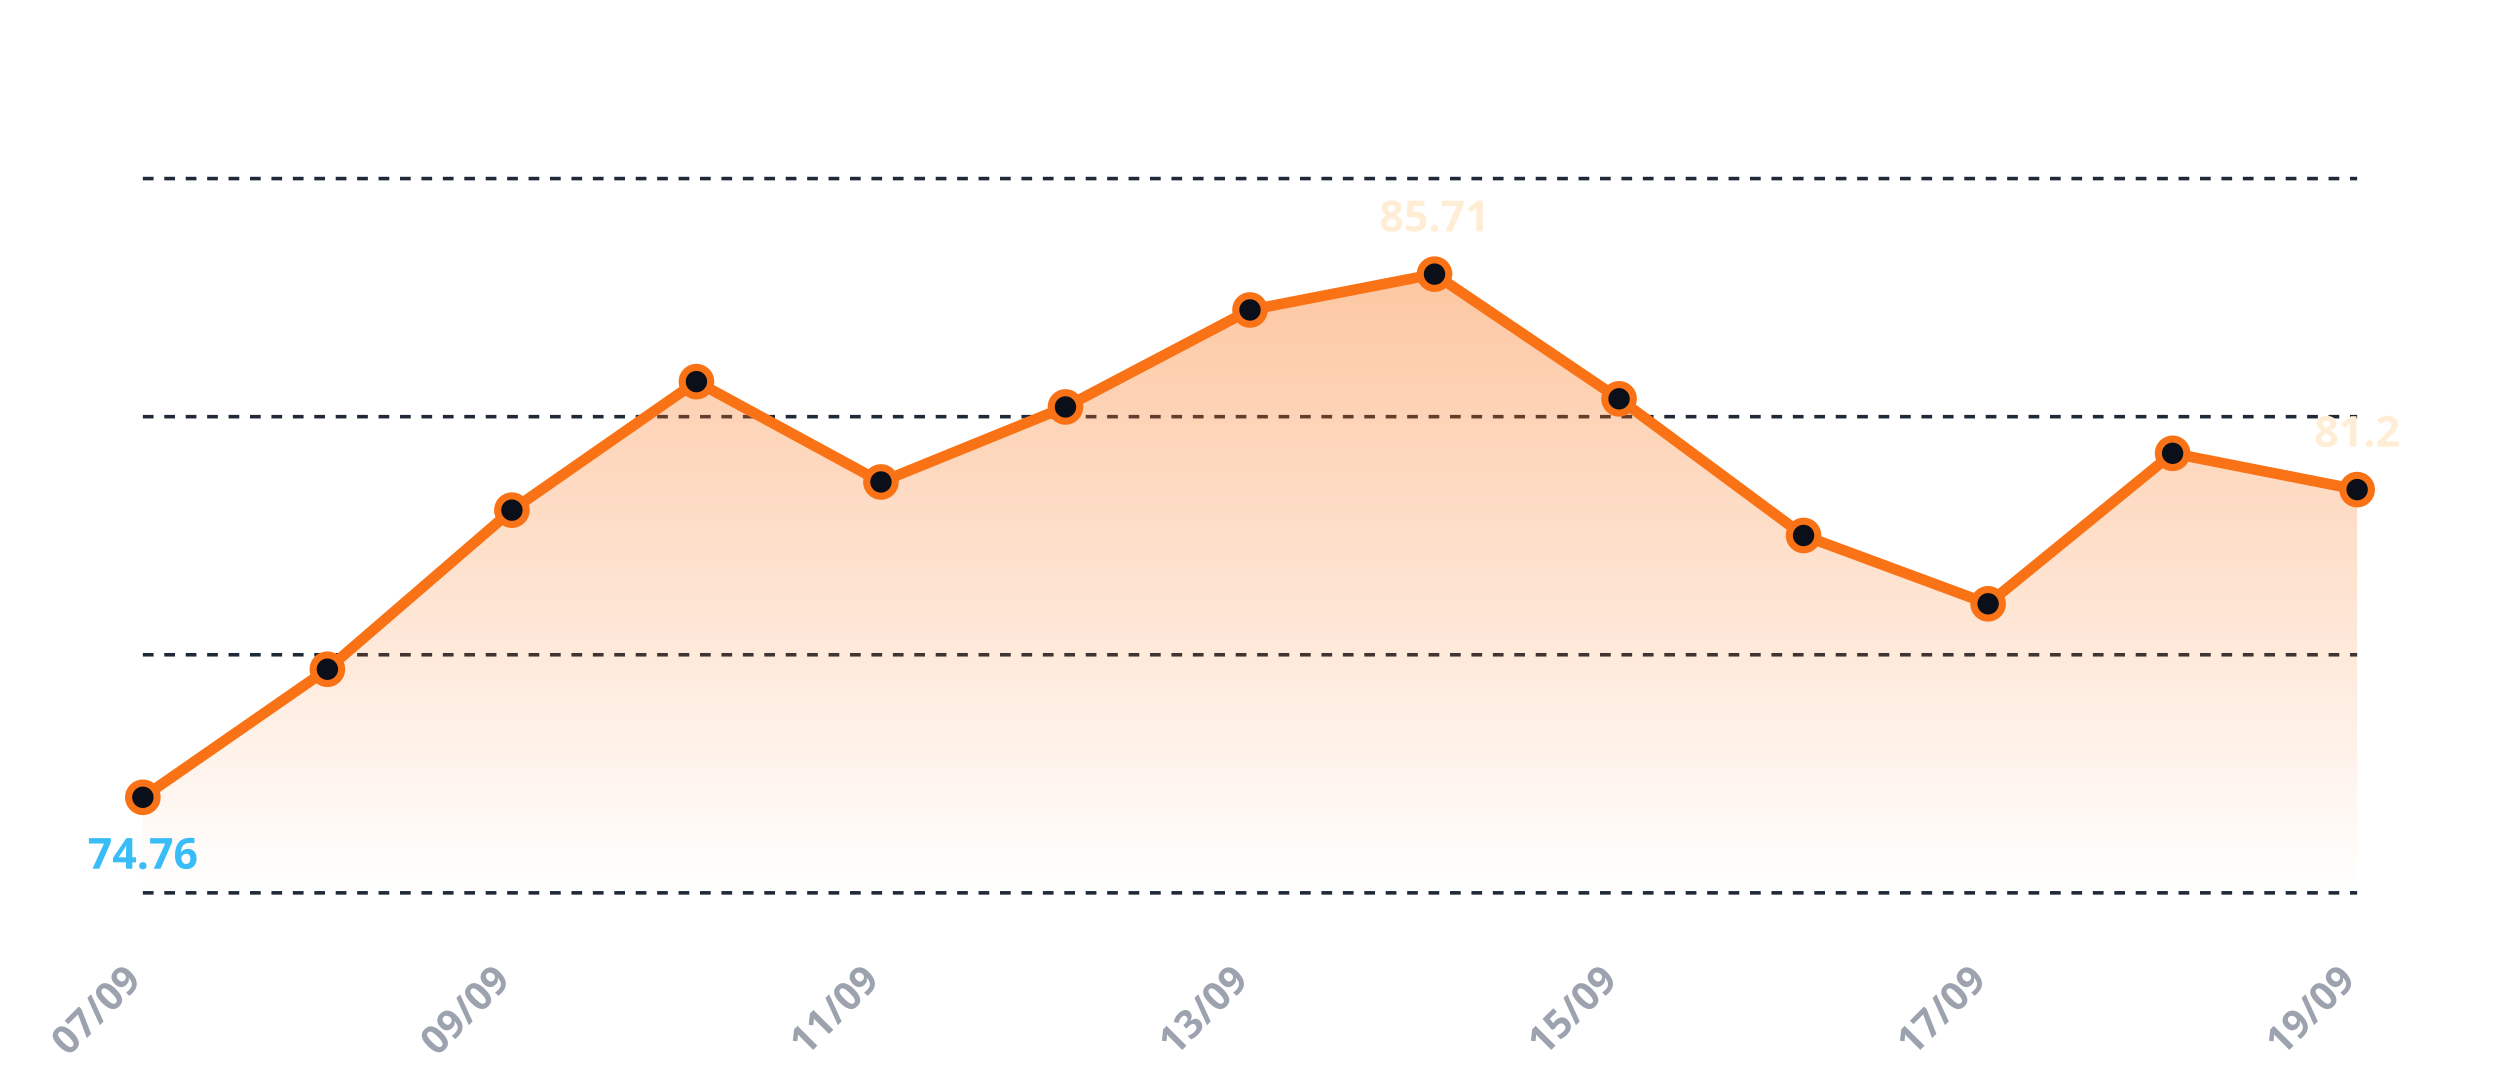
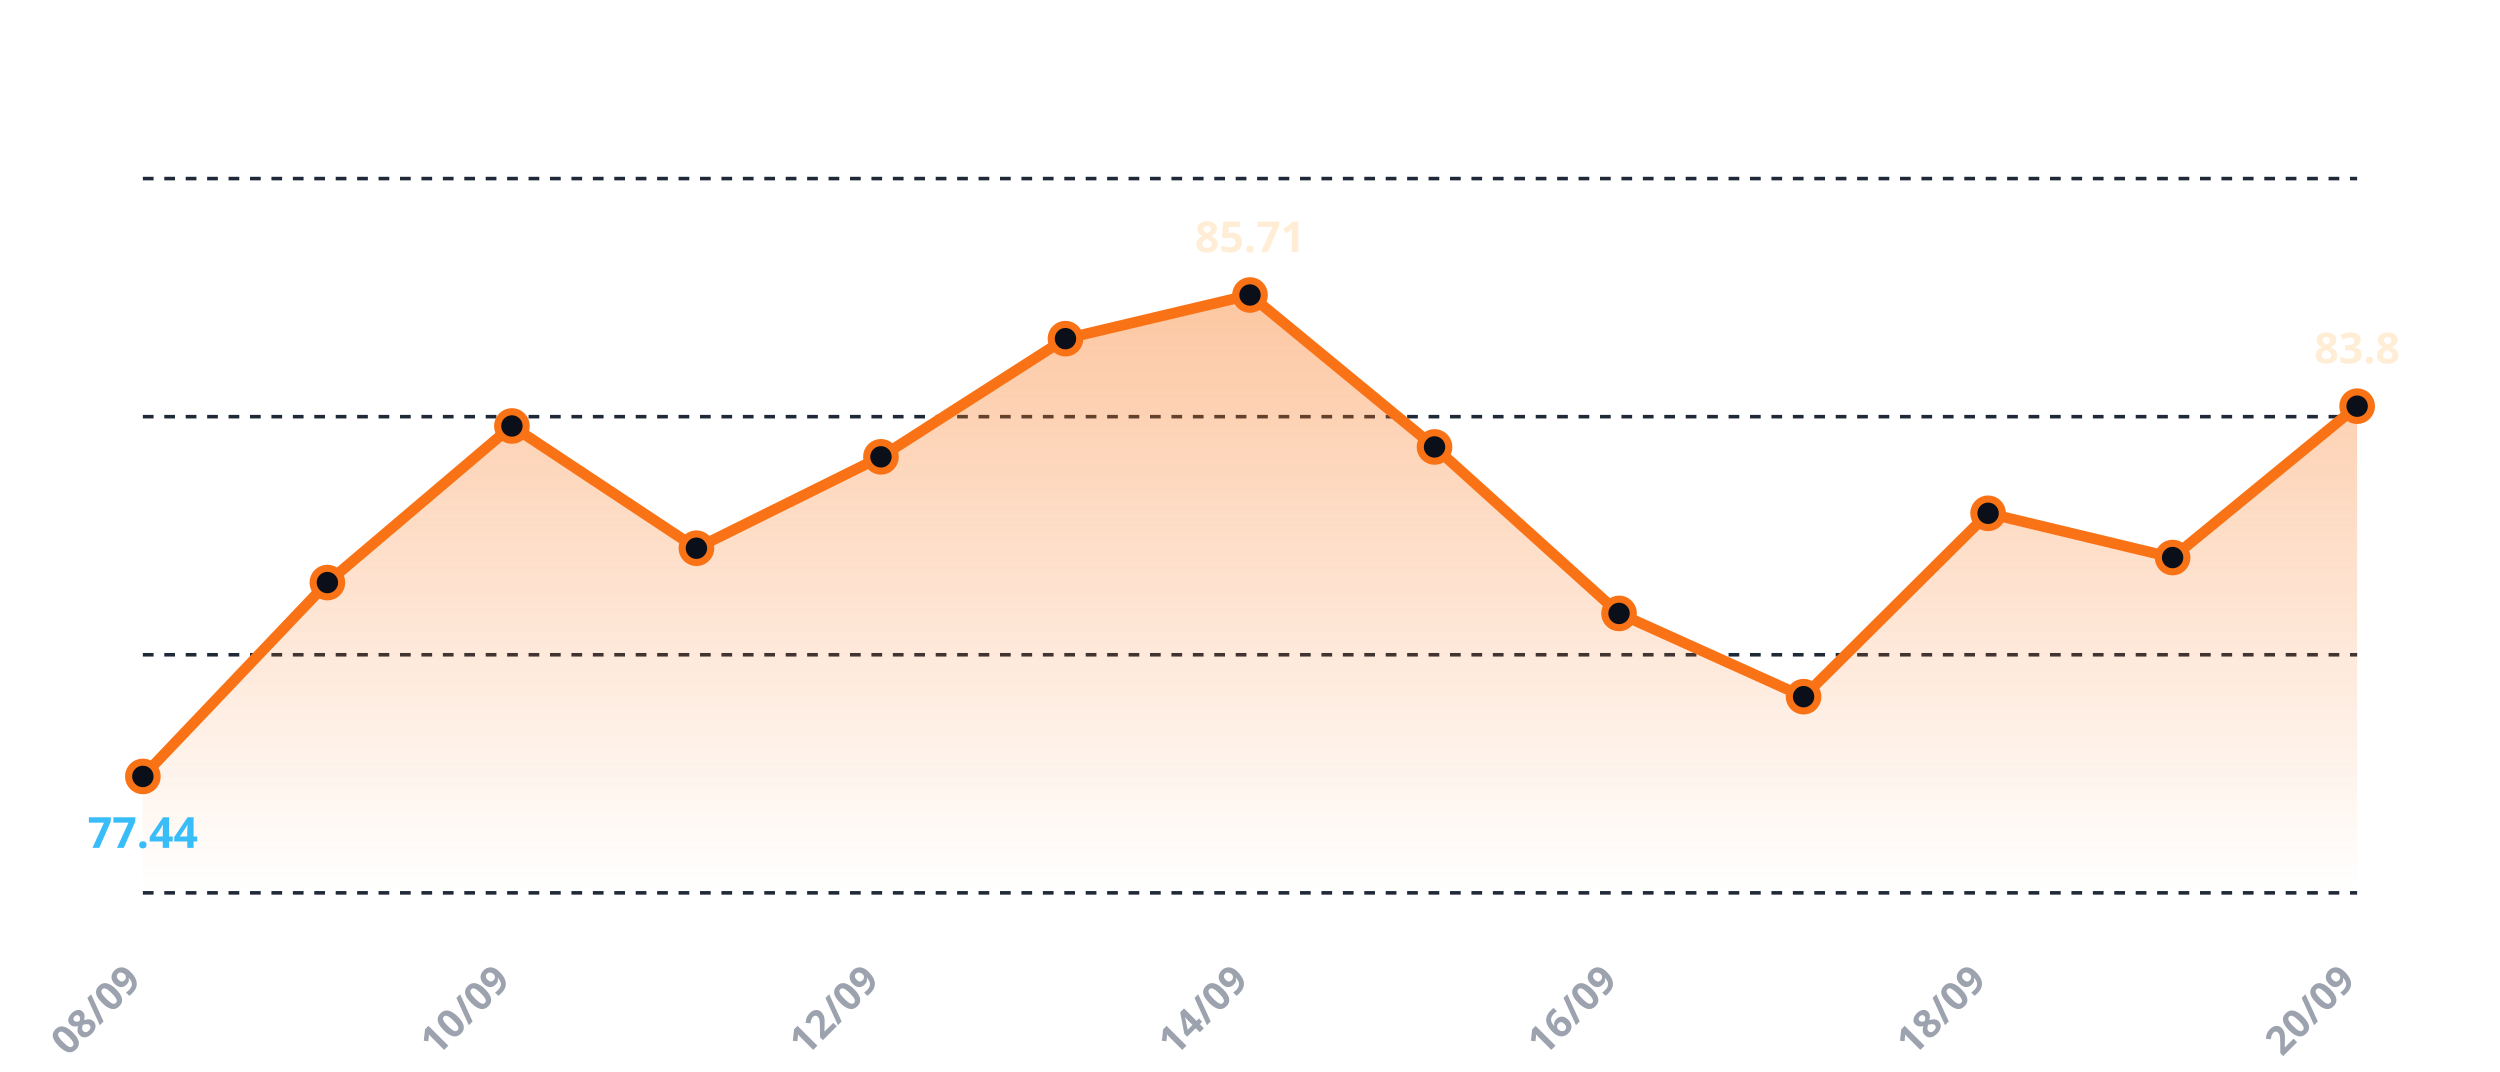
<svg xmlns="http://www.w3.org/2000/svg" viewBox="0 0 700 300" style="font-family: sans-serif; background-color: #0b0f19; border-radius: 8px;">
  <defs>
    <linearGradient id="gradGas" x1="0%" y1="0%" x2="0%" y2="100%">
      <stop offset="0%" style="stop-color:#f97316;stop-opacity:0.4" />
      <stop offset="100%" style="stop-color:#f97316;stop-opacity:0" />
    </linearGradient>
  </defs>
  <line x1="40" y1="250.0" x2="660" y2="250.0" stroke="#1f2937" stroke-dasharray="3,3" stroke-width="1" />
  <line x1="40" y1="183.333" x2="660" y2="183.333" stroke="#1f2937" stroke-dasharray="3,3" stroke-width="1" />
  <line x1="40" y1="116.667" x2="660" y2="116.667" stroke="#1f2937" stroke-dasharray="3,3" stroke-width="1" />
  <line x1="40" y1="50.0" x2="660" y2="50.0" stroke="#1f2937" stroke-dasharray="3,3" stroke-width="1" />
-   <text x="40.0" y="275" text-anchor="end" transform="rotate(-45, 40.0, 275)" font-size="11" font-weight="bold" fill="#9ca3af">07/09</text>
-   <text x="143.333" y="275" text-anchor="end" transform="rotate(-45, 143.3333, 275)" font-size="11" font-weight="bold" fill="#9ca3af">09/09</text>
-   <text x="246.667" y="275" text-anchor="end" transform="rotate(-45, 246.6667, 275)" font-size="11" font-weight="bold" fill="#9ca3af">11/09</text>
-   <text x="350.0" y="275" text-anchor="end" transform="rotate(-45, 350.0, 275)" font-size="11" font-weight="bold" fill="#9ca3af">13/09</text>
-   <text x="453.333" y="275" text-anchor="end" transform="rotate(-45, 453.3333, 275)" font-size="11" font-weight="bold" fill="#9ca3af">15/09</text>
-   <text x="556.667" y="275" text-anchor="end" transform="rotate(-45, 556.6667, 275)" font-size="11" font-weight="bold" fill="#9ca3af">17/09</text>
-   <text x="660.0" y="275" text-anchor="end" transform="rotate(-45, 660.0, 275)" font-size="11" font-weight="bold" fill="#9ca3af">19/09</text>
-   <polygon points="40.0,250 40.0,223.244 91.667,187.391 143.333,142.843 195.0,106.856 246.667,134.95 298.333,113.946 350.0,86.789 401.667,76.756 453.333,111.672 505.0,149.933 556.667,169.064 608.333,126.923 660.0,137.09 660.0,250" fill="url(#gradGas)" />
-   <polyline points="40.0,223.244 91.667,187.391 143.333,142.843 195.0,106.856 246.667,134.95 298.333,113.946 350.0,86.789 401.667,76.756 453.333,111.672 505.0,149.933 556.667,169.064 608.333,126.923 660.0,137.09" fill="none" stroke="#f97316" stroke-width="3" stroke-linecap="round" stroke-linejoin="round" />
-   <circle cx="40.0" cy="223.244" r="4" fill="#0b0f19" stroke="#f97316" stroke-width="2" />
-   <text x="40.0" y="243.244" text-anchor="middle" font-size="12" font-weight="bold" fill="#38bdf8">74.76</text>
-   <circle cx="91.667" cy="187.391" r="4" fill="#0b0f19" stroke="#f97316" stroke-width="2" />
-   <circle cx="143.333" cy="142.843" r="4" fill="#0b0f19" stroke="#f97316" stroke-width="2" />
-   <circle cx="195.0" cy="106.856" r="4" fill="#0b0f19" stroke="#f97316" stroke-width="2" />
-   <circle cx="246.667" cy="134.95" r="4" fill="#0b0f19" stroke="#f97316" stroke-width="2" />
-   <circle cx="298.333" cy="113.946" r="4" fill="#0b0f19" stroke="#f97316" stroke-width="2" />
-   <circle cx="350.0" cy="86.789" r="4" fill="#0b0f19" stroke="#f97316" stroke-width="2" />
-   <circle cx="401.667" cy="76.756" r="4" fill="#0b0f19" stroke="#f97316" stroke-width="2" />
-   <text x="401.667" y="64.756" text-anchor="middle" font-size="12" font-weight="bold" fill="#ffedd5">85.71</text>
-   <circle cx="453.333" cy="111.672" r="4" fill="#0b0f19" stroke="#f97316" stroke-width="2" />
-   <circle cx="505.0" cy="149.933" r="4" fill="#0b0f19" stroke="#f97316" stroke-width="2" />
-   <circle cx="556.667" cy="169.064" r="4" fill="#0b0f19" stroke="#f97316" stroke-width="2" />
-   <circle cx="608.333" cy="126.923" r="4" fill="#0b0f19" stroke="#f97316" stroke-width="2" />
-   <circle cx="660.0" cy="137.09" r="4" fill="#0b0f19" stroke="#f97316" stroke-width="2" />
-   <text x="660.0" y="125.09" text-anchor="middle" font-size="12" font-weight="bold" fill="#ffedd5">81.2</text>
+   <text x="40.0" y="275" text-anchor="end" transform="rotate(-45, 40.0, 275)" font-size="11" font-weight="bold" fill="#9ca3af">08/09</text>
+   <text x="143.333" y="275" text-anchor="end" transform="rotate(-45, 143.3333, 275)" font-size="11" font-weight="bold" fill="#9ca3af">10/09</text>
+   <text x="246.667" y="275" text-anchor="end" transform="rotate(-45, 246.6667, 275)" font-size="11" font-weight="bold" fill="#9ca3af">12/09</text>
+   <text x="350.0" y="275" text-anchor="end" transform="rotate(-45, 350.0, 275)" font-size="11" font-weight="bold" fill="#9ca3af">14/09</text>
+   <text x="453.333" y="275" text-anchor="end" transform="rotate(-45, 453.3333, 275)" font-size="11" font-weight="bold" fill="#9ca3af">16/09</text>
+   <text x="556.667" y="275" text-anchor="end" transform="rotate(-45, 556.6667, 275)" font-size="11" font-weight="bold" fill="#9ca3af">18/09</text>
+   <text x="660.0" y="275" text-anchor="end" transform="rotate(-45, 660.0, 275)" font-size="11" font-weight="bold" fill="#9ca3af">20/09</text>
+   <polygon points="40.0,250 40.0,217.4 91.667,163.121 143.333,119.275 195.0,153.504 246.667,127.914 298.333,94.825 350.0,82.6 401.667,125.143 453.333,171.76 505.0,195.069 556.667,143.725 608.333,156.112 660.0,113.733 660.0,250" fill="url(#gradGas)" />
+   <polyline points="40.0,217.4 91.667,163.121 143.333,119.275 195.0,153.504 246.667,127.914 298.333,94.825 350.0,82.6 401.667,125.143 453.333,171.76 505.0,195.069 556.667,143.725 608.333,156.112 660.0,113.733" fill="none" stroke="#f97316" stroke-width="3" stroke-linecap="round" stroke-linejoin="round" />
+   <circle cx="40.0" cy="217.4" r="4" fill="#0b0f19" stroke="#f97316" stroke-width="2" />
+   <text x="40.0" y="237.4" text-anchor="middle" font-size="12" font-weight="bold" fill="#38bdf8">77.44</text>
+   <circle cx="91.667" cy="163.121" r="4" fill="#0b0f19" stroke="#f97316" stroke-width="2" />
+   <circle cx="143.333" cy="119.275" r="4" fill="#0b0f19" stroke="#f97316" stroke-width="2" />
+   <circle cx="195.0" cy="153.504" r="4" fill="#0b0f19" stroke="#f97316" stroke-width="2" />
+   <circle cx="246.667" cy="127.914" r="4" fill="#0b0f19" stroke="#f97316" stroke-width="2" />
+   <circle cx="298.333" cy="94.825" r="4" fill="#0b0f19" stroke="#f97316" stroke-width="2" />
+   <circle cx="350.0" cy="82.6" r="4" fill="#0b0f19" stroke="#f97316" stroke-width="2" />
+   <text x="350.0" y="70.6" text-anchor="middle" font-size="12" font-weight="bold" fill="#ffedd5">85.71</text>
+   <circle cx="401.667" cy="125.143" r="4" fill="#0b0f19" stroke="#f97316" stroke-width="2" />
+   <circle cx="453.333" cy="171.76" r="4" fill="#0b0f19" stroke="#f97316" stroke-width="2" />
+   <circle cx="505.0" cy="195.069" r="4" fill="#0b0f19" stroke="#f97316" stroke-width="2" />
+   <circle cx="556.667" cy="143.725" r="4" fill="#0b0f19" stroke="#f97316" stroke-width="2" />
+   <circle cx="608.333" cy="156.112" r="4" fill="#0b0f19" stroke="#f97316" stroke-width="2" />
+   <circle cx="660.0" cy="113.733" r="4" fill="#0b0f19" stroke="#f97316" stroke-width="2" />
+   <text x="660.0" y="101.733" text-anchor="middle" font-size="12" font-weight="bold" fill="#ffedd5">83.8</text>
</svg>
